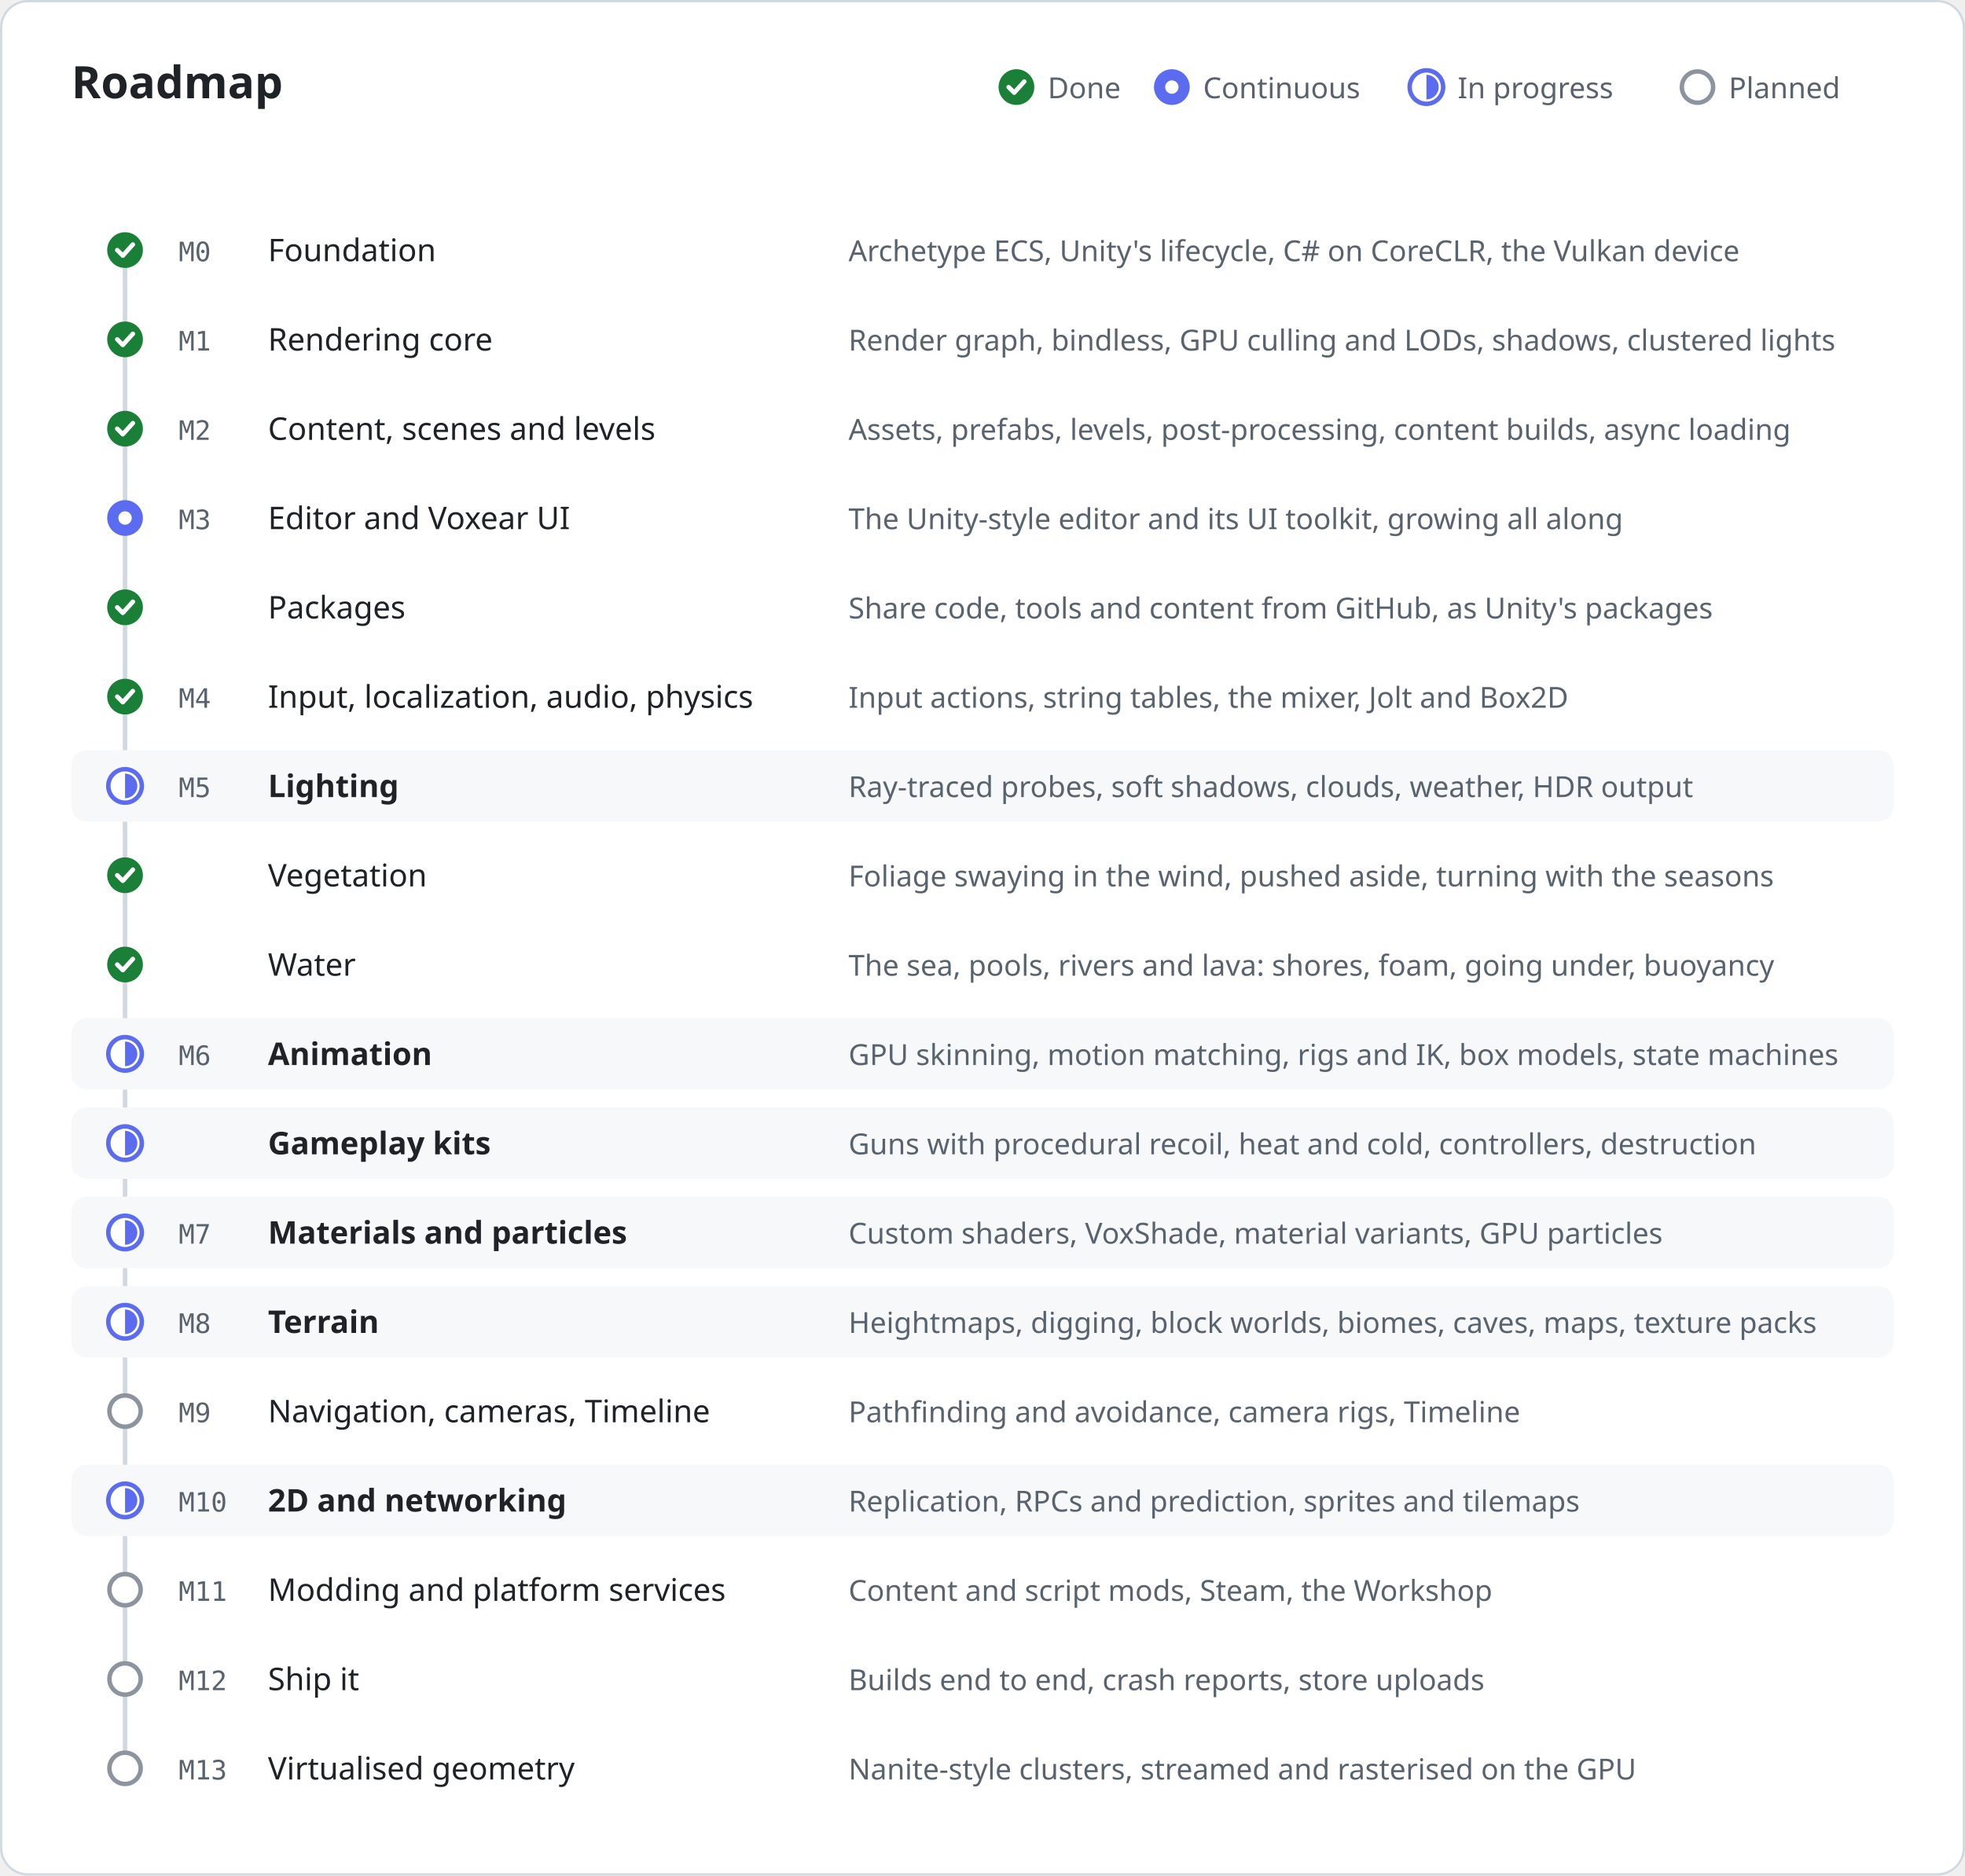
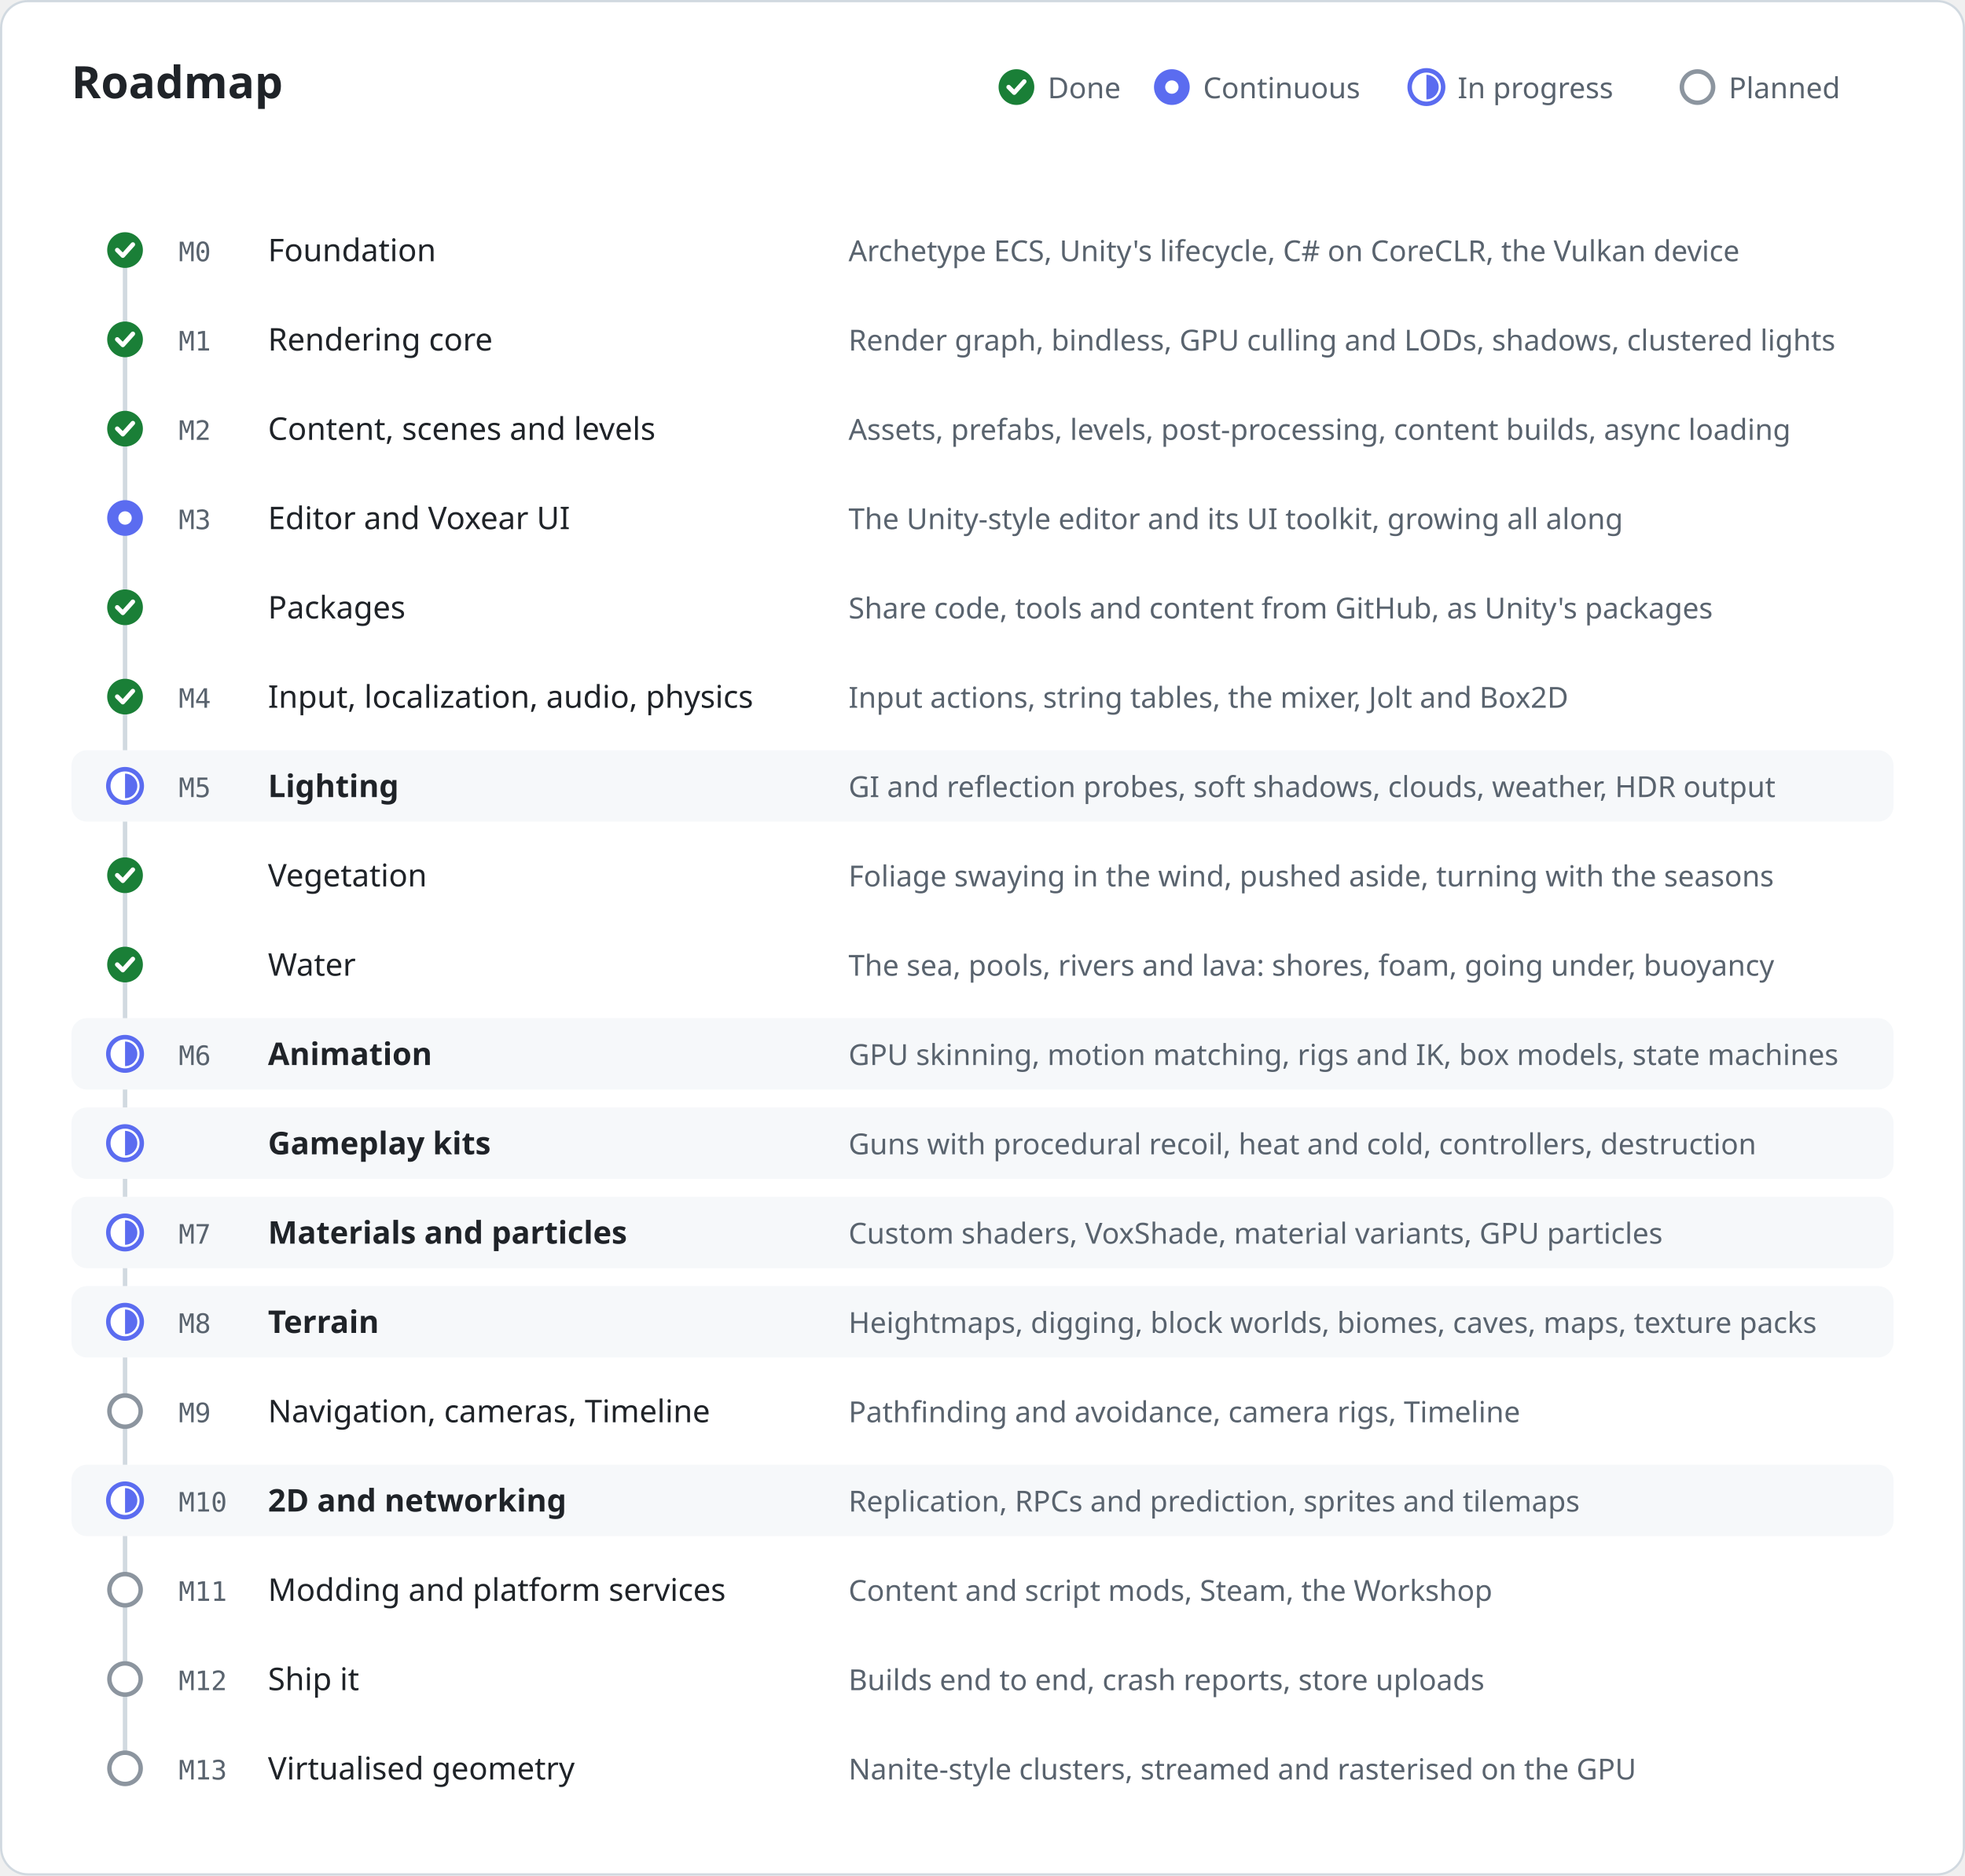
<svg xmlns="http://www.w3.org/2000/svg" width="880" height="840" viewBox="0 0 880 840" role="img" aria-label="Voxear roadmap">
  <rect x="0.5" y="0.5" width="879" height="839" rx="12" fill="#ffffff" stroke="#d1d9e0" />
  <text x="32" y="44" font-family="-apple-system, BlinkMacSystemFont, 'Segoe UI', 'Noto Sans', Helvetica, Arial, sans-serif" font-size="20" font-weight="600" fill="#1f2328">Roadmap</text>
  <circle cx="760.2" cy="39" r="7" fill="#ffffff" stroke="#8c959f" stroke-width="2" />
  <text x="774.2" y="44" font-family="-apple-system, BlinkMacSystemFont, 'Segoe UI', 'Noto Sans', Helvetica, Arial, sans-serif" font-size="13" fill="#59636e">Planned</text>
  <circle cx="638.8" cy="39" r="7.5" fill="#ffffff" stroke="#5b6cf0" stroke-width="2" />
  <path d="M638.8 33.5 a5.5 5.5 0 0 1 0 11 z" fill="#5b6cf0" />
  <text x="652.8" y="44" font-family="-apple-system, BlinkMacSystemFont, 'Segoe UI', 'Noto Sans', Helvetica, Arial, sans-serif" font-size="13" fill="#59636e">In progress</text>
  <circle cx="524.8" cy="39" r="8" fill="#5b6cf0" />
  <circle cx="524.8" cy="39" r="3" fill="#ffffff" />
  <text x="538.8" y="44" font-family="-apple-system, BlinkMacSystemFont, 'Segoe UI', 'Noto Sans', Helvetica, Arial, sans-serif" font-size="13" fill="#59636e">Continuous</text>
  <circle cx="455.2" cy="39" r="8" fill="#1a7f37" />
  <path d="M451.7 39 l2.5 2.5 l4.5-5" fill="none" stroke="#ffffff" stroke-width="2" stroke-linecap="round" stroke-linejoin="round" />
  <text x="469.2" y="44" font-family="-apple-system, BlinkMacSystemFont, 'Segoe UI', 'Noto Sans', Helvetica, Arial, sans-serif" font-size="13" fill="#59636e">Done</text>
  <line x1="56" y1="112" x2="56" y2="792" stroke="#d1d9e0" stroke-width="2" />
  <circle cx="56" cy="112" r="8" fill="#1a7f37" />
  <path d="M52.5 112 l2.5 2.5 l4.5-5" fill="none" stroke="#ffffff" stroke-width="2" stroke-linecap="round" stroke-linejoin="round" />
  <text x="80" y="117" font-family="ui-monospace, SFMono-Regular, 'SF Mono', Menlo, Consolas, monospace" font-size="12" fill="#59636e">M0</text>
  <text x="120" y="117" font-family="-apple-system, BlinkMacSystemFont, 'Segoe UI', 'Noto Sans', Helvetica, Arial, sans-serif" font-size="14" font-weight="500" fill="#1f2328">Foundation</text>
  <text x="380" y="117" font-family="-apple-system, BlinkMacSystemFont, 'Segoe UI', 'Noto Sans', Helvetica, Arial, sans-serif" font-size="13" fill="#59636e">Archetype ECS, Unity's lifecycle, C# on CoreCLR, the Vulkan device</text>
  <circle cx="56" cy="152" r="8" fill="#1a7f37" />
  <path d="M52.5 152 l2.5 2.5 l4.5-5" fill="none" stroke="#ffffff" stroke-width="2" stroke-linecap="round" stroke-linejoin="round" />
  <text x="80" y="157" font-family="ui-monospace, SFMono-Regular, 'SF Mono', Menlo, Consolas, monospace" font-size="12" fill="#59636e">M1</text>
  <text x="120" y="157" font-family="-apple-system, BlinkMacSystemFont, 'Segoe UI', 'Noto Sans', Helvetica, Arial, sans-serif" font-size="14" font-weight="500" fill="#1f2328">Rendering core</text>
  <text x="380" y="157" font-family="-apple-system, BlinkMacSystemFont, 'Segoe UI', 'Noto Sans', Helvetica, Arial, sans-serif" font-size="13" fill="#59636e">Render graph, bindless, GPU culling and LODs, shadows, clustered lights</text>
  <circle cx="56" cy="192" r="8" fill="#1a7f37" />
  <path d="M52.5 192 l2.5 2.5 l4.5-5" fill="none" stroke="#ffffff" stroke-width="2" stroke-linecap="round" stroke-linejoin="round" />
  <text x="80" y="197" font-family="ui-monospace, SFMono-Regular, 'SF Mono', Menlo, Consolas, monospace" font-size="12" fill="#59636e">M2</text>
  <text x="120" y="197" font-family="-apple-system, BlinkMacSystemFont, 'Segoe UI', 'Noto Sans', Helvetica, Arial, sans-serif" font-size="14" font-weight="500" fill="#1f2328">Content, scenes and levels</text>
  <text x="380" y="197" font-family="-apple-system, BlinkMacSystemFont, 'Segoe UI', 'Noto Sans', Helvetica, Arial, sans-serif" font-size="13" fill="#59636e">Assets, prefabs, levels, post-processing, content builds, async loading</text>
  <circle cx="56" cy="232" r="8" fill="#5b6cf0" />
  <circle cx="56" cy="232" r="3" fill="#ffffff" />
  <text x="80" y="237" font-family="ui-monospace, SFMono-Regular, 'SF Mono', Menlo, Consolas, monospace" font-size="12" fill="#59636e">M3</text>
  <text x="120" y="237" font-family="-apple-system, BlinkMacSystemFont, 'Segoe UI', 'Noto Sans', Helvetica, Arial, sans-serif" font-size="14" font-weight="500" fill="#1f2328">Editor and Voxear UI</text>
  <text x="380" y="237" font-family="-apple-system, BlinkMacSystemFont, 'Segoe UI', 'Noto Sans', Helvetica, Arial, sans-serif" font-size="13" fill="#59636e">The Unity-style editor and its UI toolkit, growing all along</text>
  <circle cx="56" cy="272" r="8" fill="#1a7f37" />
  <path d="M52.5 272 l2.5 2.5 l4.5-5" fill="none" stroke="#ffffff" stroke-width="2" stroke-linecap="round" stroke-linejoin="round" />
  <text x="80" y="277" font-family="ui-monospace, SFMono-Regular, 'SF Mono', Menlo, Consolas, monospace" font-size="12" fill="#59636e" />
  <text x="120" y="277" font-family="-apple-system, BlinkMacSystemFont, 'Segoe UI', 'Noto Sans', Helvetica, Arial, sans-serif" font-size="14" font-weight="500" fill="#1f2328">Packages</text>
  <text x="380" y="277" font-family="-apple-system, BlinkMacSystemFont, 'Segoe UI', 'Noto Sans', Helvetica, Arial, sans-serif" font-size="13" fill="#59636e">Share code, tools and content from GitHub, as Unity's packages</text>
  <circle cx="56" cy="312" r="8" fill="#1a7f37" />
  <path d="M52.5 312 l2.5 2.5 l4.5-5" fill="none" stroke="#ffffff" stroke-width="2" stroke-linecap="round" stroke-linejoin="round" />
  <text x="80" y="317" font-family="ui-monospace, SFMono-Regular, 'SF Mono', Menlo, Consolas, monospace" font-size="12" fill="#59636e">M4</text>
  <text x="120" y="317" font-family="-apple-system, BlinkMacSystemFont, 'Segoe UI', 'Noto Sans', Helvetica, Arial, sans-serif" font-size="14" font-weight="500" fill="#1f2328">Input, localization, audio, physics</text>
  <text x="380" y="317" font-family="-apple-system, BlinkMacSystemFont, 'Segoe UI', 'Noto Sans', Helvetica, Arial, sans-serif" font-size="13" fill="#59636e">Input actions, string tables, the mixer, Jolt and Box2D</text>
  <rect x="32" y="336" width="816" height="32" rx="7" fill="#f6f8fa" />
  <circle cx="56" cy="352" r="7.5" fill="#ffffff" stroke="#5b6cf0" stroke-width="2" />
  <path d="M56 346.5 a5.5 5.5 0 0 1 0 11 z" fill="#5b6cf0" />
  <text x="80" y="357" font-family="ui-monospace, SFMono-Regular, 'SF Mono', Menlo, Consolas, monospace" font-size="12" fill="#59636e">M5</text>
  <text x="120" y="357" font-family="-apple-system, BlinkMacSystemFont, 'Segoe UI', 'Noto Sans', Helvetica, Arial, sans-serif" font-size="14" font-weight="600" fill="#1f2328">Lighting</text>
-   <text x="380" y="357" font-family="-apple-system, BlinkMacSystemFont, 'Segoe UI', 'Noto Sans', Helvetica, Arial, sans-serif" font-size="13" fill="#59636e">Ray-traced probes, soft shadows, clouds, weather, HDR output</text>
+   <text x="380" y="357" font-family="-apple-system, BlinkMacSystemFont, 'Segoe UI', 'Noto Sans', Helvetica, Arial, sans-serif" font-size="13" fill="#59636e">GI and reflection probes, soft shadows, clouds, weather, HDR output</text>
  <circle cx="56" cy="392" r="8" fill="#1a7f37" />
  <path d="M52.5 392 l2.5 2.5 l4.5-5" fill="none" stroke="#ffffff" stroke-width="2" stroke-linecap="round" stroke-linejoin="round" />
  <text x="80" y="397" font-family="ui-monospace, SFMono-Regular, 'SF Mono', Menlo, Consolas, monospace" font-size="12" fill="#59636e" />
  <text x="120" y="397" font-family="-apple-system, BlinkMacSystemFont, 'Segoe UI', 'Noto Sans', Helvetica, Arial, sans-serif" font-size="14" font-weight="500" fill="#1f2328">Vegetation</text>
  <text x="380" y="397" font-family="-apple-system, BlinkMacSystemFont, 'Segoe UI', 'Noto Sans', Helvetica, Arial, sans-serif" font-size="13" fill="#59636e">Foliage swaying in the wind, pushed aside, turning with the seasons</text>
  <circle cx="56" cy="432" r="8" fill="#1a7f37" />
  <path d="M52.5 432 l2.5 2.5 l4.5-5" fill="none" stroke="#ffffff" stroke-width="2" stroke-linecap="round" stroke-linejoin="round" />
  <text x="80" y="437" font-family="ui-monospace, SFMono-Regular, 'SF Mono', Menlo, Consolas, monospace" font-size="12" fill="#59636e" />
  <text x="120" y="437" font-family="-apple-system, BlinkMacSystemFont, 'Segoe UI', 'Noto Sans', Helvetica, Arial, sans-serif" font-size="14" font-weight="500" fill="#1f2328">Water</text>
  <text x="380" y="437" font-family="-apple-system, BlinkMacSystemFont, 'Segoe UI', 'Noto Sans', Helvetica, Arial, sans-serif" font-size="13" fill="#59636e">The sea, pools, rivers and lava: shores, foam, going under, buoyancy</text>
  <rect x="32" y="456" width="816" height="32" rx="7" fill="#f6f8fa" />
  <circle cx="56" cy="472" r="7.5" fill="#ffffff" stroke="#5b6cf0" stroke-width="2" />
  <path d="M56 466.5 a5.5 5.5 0 0 1 0 11 z" fill="#5b6cf0" />
  <text x="80" y="477" font-family="ui-monospace, SFMono-Regular, 'SF Mono', Menlo, Consolas, monospace" font-size="12" fill="#59636e">M6</text>
  <text x="120" y="477" font-family="-apple-system, BlinkMacSystemFont, 'Segoe UI', 'Noto Sans', Helvetica, Arial, sans-serif" font-size="14" font-weight="600" fill="#1f2328">Animation</text>
  <text x="380" y="477" font-family="-apple-system, BlinkMacSystemFont, 'Segoe UI', 'Noto Sans', Helvetica, Arial, sans-serif" font-size="13" fill="#59636e">GPU skinning, motion matching, rigs and IK, box models, state machines</text>
  <rect x="32" y="496" width="816" height="32" rx="7" fill="#f6f8fa" />
  <circle cx="56" cy="512" r="7.5" fill="#ffffff" stroke="#5b6cf0" stroke-width="2" />
  <path d="M56 506.5 a5.5 5.5 0 0 1 0 11 z" fill="#5b6cf0" />
  <text x="80" y="517" font-family="ui-monospace, SFMono-Regular, 'SF Mono', Menlo, Consolas, monospace" font-size="12" fill="#59636e" />
  <text x="120" y="517" font-family="-apple-system, BlinkMacSystemFont, 'Segoe UI', 'Noto Sans', Helvetica, Arial, sans-serif" font-size="14" font-weight="600" fill="#1f2328">Gameplay kits</text>
  <text x="380" y="517" font-family="-apple-system, BlinkMacSystemFont, 'Segoe UI', 'Noto Sans', Helvetica, Arial, sans-serif" font-size="13" fill="#59636e">Guns with procedural recoil, heat and cold, controllers, destruction</text>
  <rect x="32" y="536" width="816" height="32" rx="7" fill="#f6f8fa" />
  <circle cx="56" cy="552" r="7.5" fill="#ffffff" stroke="#5b6cf0" stroke-width="2" />
  <path d="M56 546.5 a5.5 5.5 0 0 1 0 11 z" fill="#5b6cf0" />
  <text x="80" y="557" font-family="ui-monospace, SFMono-Regular, 'SF Mono', Menlo, Consolas, monospace" font-size="12" fill="#59636e">M7</text>
  <text x="120" y="557" font-family="-apple-system, BlinkMacSystemFont, 'Segoe UI', 'Noto Sans', Helvetica, Arial, sans-serif" font-size="14" font-weight="600" fill="#1f2328">Materials and particles</text>
  <text x="380" y="557" font-family="-apple-system, BlinkMacSystemFont, 'Segoe UI', 'Noto Sans', Helvetica, Arial, sans-serif" font-size="13" fill="#59636e">Custom shaders, VoxShade, material variants, GPU particles</text>
  <rect x="32" y="576" width="816" height="32" rx="7" fill="#f6f8fa" />
  <circle cx="56" cy="592" r="7.5" fill="#ffffff" stroke="#5b6cf0" stroke-width="2" />
  <path d="M56 586.5 a5.5 5.5 0 0 1 0 11 z" fill="#5b6cf0" />
  <text x="80" y="597" font-family="ui-monospace, SFMono-Regular, 'SF Mono', Menlo, Consolas, monospace" font-size="12" fill="#59636e">M8</text>
  <text x="120" y="597" font-family="-apple-system, BlinkMacSystemFont, 'Segoe UI', 'Noto Sans', Helvetica, Arial, sans-serif" font-size="14" font-weight="600" fill="#1f2328">Terrain</text>
  <text x="380" y="597" font-family="-apple-system, BlinkMacSystemFont, 'Segoe UI', 'Noto Sans', Helvetica, Arial, sans-serif" font-size="13" fill="#59636e">Heightmaps, digging, block worlds, biomes, caves, maps, texture packs</text>
  <circle cx="56" cy="632" r="7" fill="#ffffff" stroke="#8c959f" stroke-width="2" />
  <text x="80" y="637" font-family="ui-monospace, SFMono-Regular, 'SF Mono', Menlo, Consolas, monospace" font-size="12" fill="#59636e">M9</text>
  <text x="120" y="637" font-family="-apple-system, BlinkMacSystemFont, 'Segoe UI', 'Noto Sans', Helvetica, Arial, sans-serif" font-size="14" font-weight="500" fill="#1f2328">Navigation, cameras, Timeline</text>
  <text x="380" y="637" font-family="-apple-system, BlinkMacSystemFont, 'Segoe UI', 'Noto Sans', Helvetica, Arial, sans-serif" font-size="13" fill="#59636e">Pathfinding and avoidance, camera rigs, Timeline</text>
  <rect x="32" y="656" width="816" height="32" rx="7" fill="#f6f8fa" />
  <circle cx="56" cy="672" r="7.5" fill="#ffffff" stroke="#5b6cf0" stroke-width="2" />
  <path d="M56 666.5 a5.5 5.5 0 0 1 0 11 z" fill="#5b6cf0" />
  <text x="80" y="677" font-family="ui-monospace, SFMono-Regular, 'SF Mono', Menlo, Consolas, monospace" font-size="12" fill="#59636e">M10</text>
  <text x="120" y="677" font-family="-apple-system, BlinkMacSystemFont, 'Segoe UI', 'Noto Sans', Helvetica, Arial, sans-serif" font-size="14" font-weight="600" fill="#1f2328">2D and networking</text>
  <text x="380" y="677" font-family="-apple-system, BlinkMacSystemFont, 'Segoe UI', 'Noto Sans', Helvetica, Arial, sans-serif" font-size="13" fill="#59636e">Replication, RPCs and prediction, sprites and tilemaps</text>
  <circle cx="56" cy="712" r="7" fill="#ffffff" stroke="#8c959f" stroke-width="2" />
  <text x="80" y="717" font-family="ui-monospace, SFMono-Regular, 'SF Mono', Menlo, Consolas, monospace" font-size="12" fill="#59636e">M11</text>
  <text x="120" y="717" font-family="-apple-system, BlinkMacSystemFont, 'Segoe UI', 'Noto Sans', Helvetica, Arial, sans-serif" font-size="14" font-weight="500" fill="#1f2328">Modding and platform services</text>
  <text x="380" y="717" font-family="-apple-system, BlinkMacSystemFont, 'Segoe UI', 'Noto Sans', Helvetica, Arial, sans-serif" font-size="13" fill="#59636e">Content and script mods, Steam, the Workshop</text>
  <circle cx="56" cy="752" r="7" fill="#ffffff" stroke="#8c959f" stroke-width="2" />
  <text x="80" y="757" font-family="ui-monospace, SFMono-Regular, 'SF Mono', Menlo, Consolas, monospace" font-size="12" fill="#59636e">M12</text>
  <text x="120" y="757" font-family="-apple-system, BlinkMacSystemFont, 'Segoe UI', 'Noto Sans', Helvetica, Arial, sans-serif" font-size="14" font-weight="500" fill="#1f2328">Ship it</text>
  <text x="380" y="757" font-family="-apple-system, BlinkMacSystemFont, 'Segoe UI', 'Noto Sans', Helvetica, Arial, sans-serif" font-size="13" fill="#59636e">Builds end to end, crash reports, store uploads</text>
  <circle cx="56" cy="792" r="7" fill="#ffffff" stroke="#8c959f" stroke-width="2" />
  <text x="80" y="797" font-family="ui-monospace, SFMono-Regular, 'SF Mono', Menlo, Consolas, monospace" font-size="12" fill="#59636e">M13</text>
  <text x="120" y="797" font-family="-apple-system, BlinkMacSystemFont, 'Segoe UI', 'Noto Sans', Helvetica, Arial, sans-serif" font-size="14" font-weight="500" fill="#1f2328">Virtualised geometry</text>
  <text x="380" y="797" font-family="-apple-system, BlinkMacSystemFont, 'Segoe UI', 'Noto Sans', Helvetica, Arial, sans-serif" font-size="13" fill="#59636e">Nanite-style clusters, streamed and rasterised on the GPU</text>
</svg>
